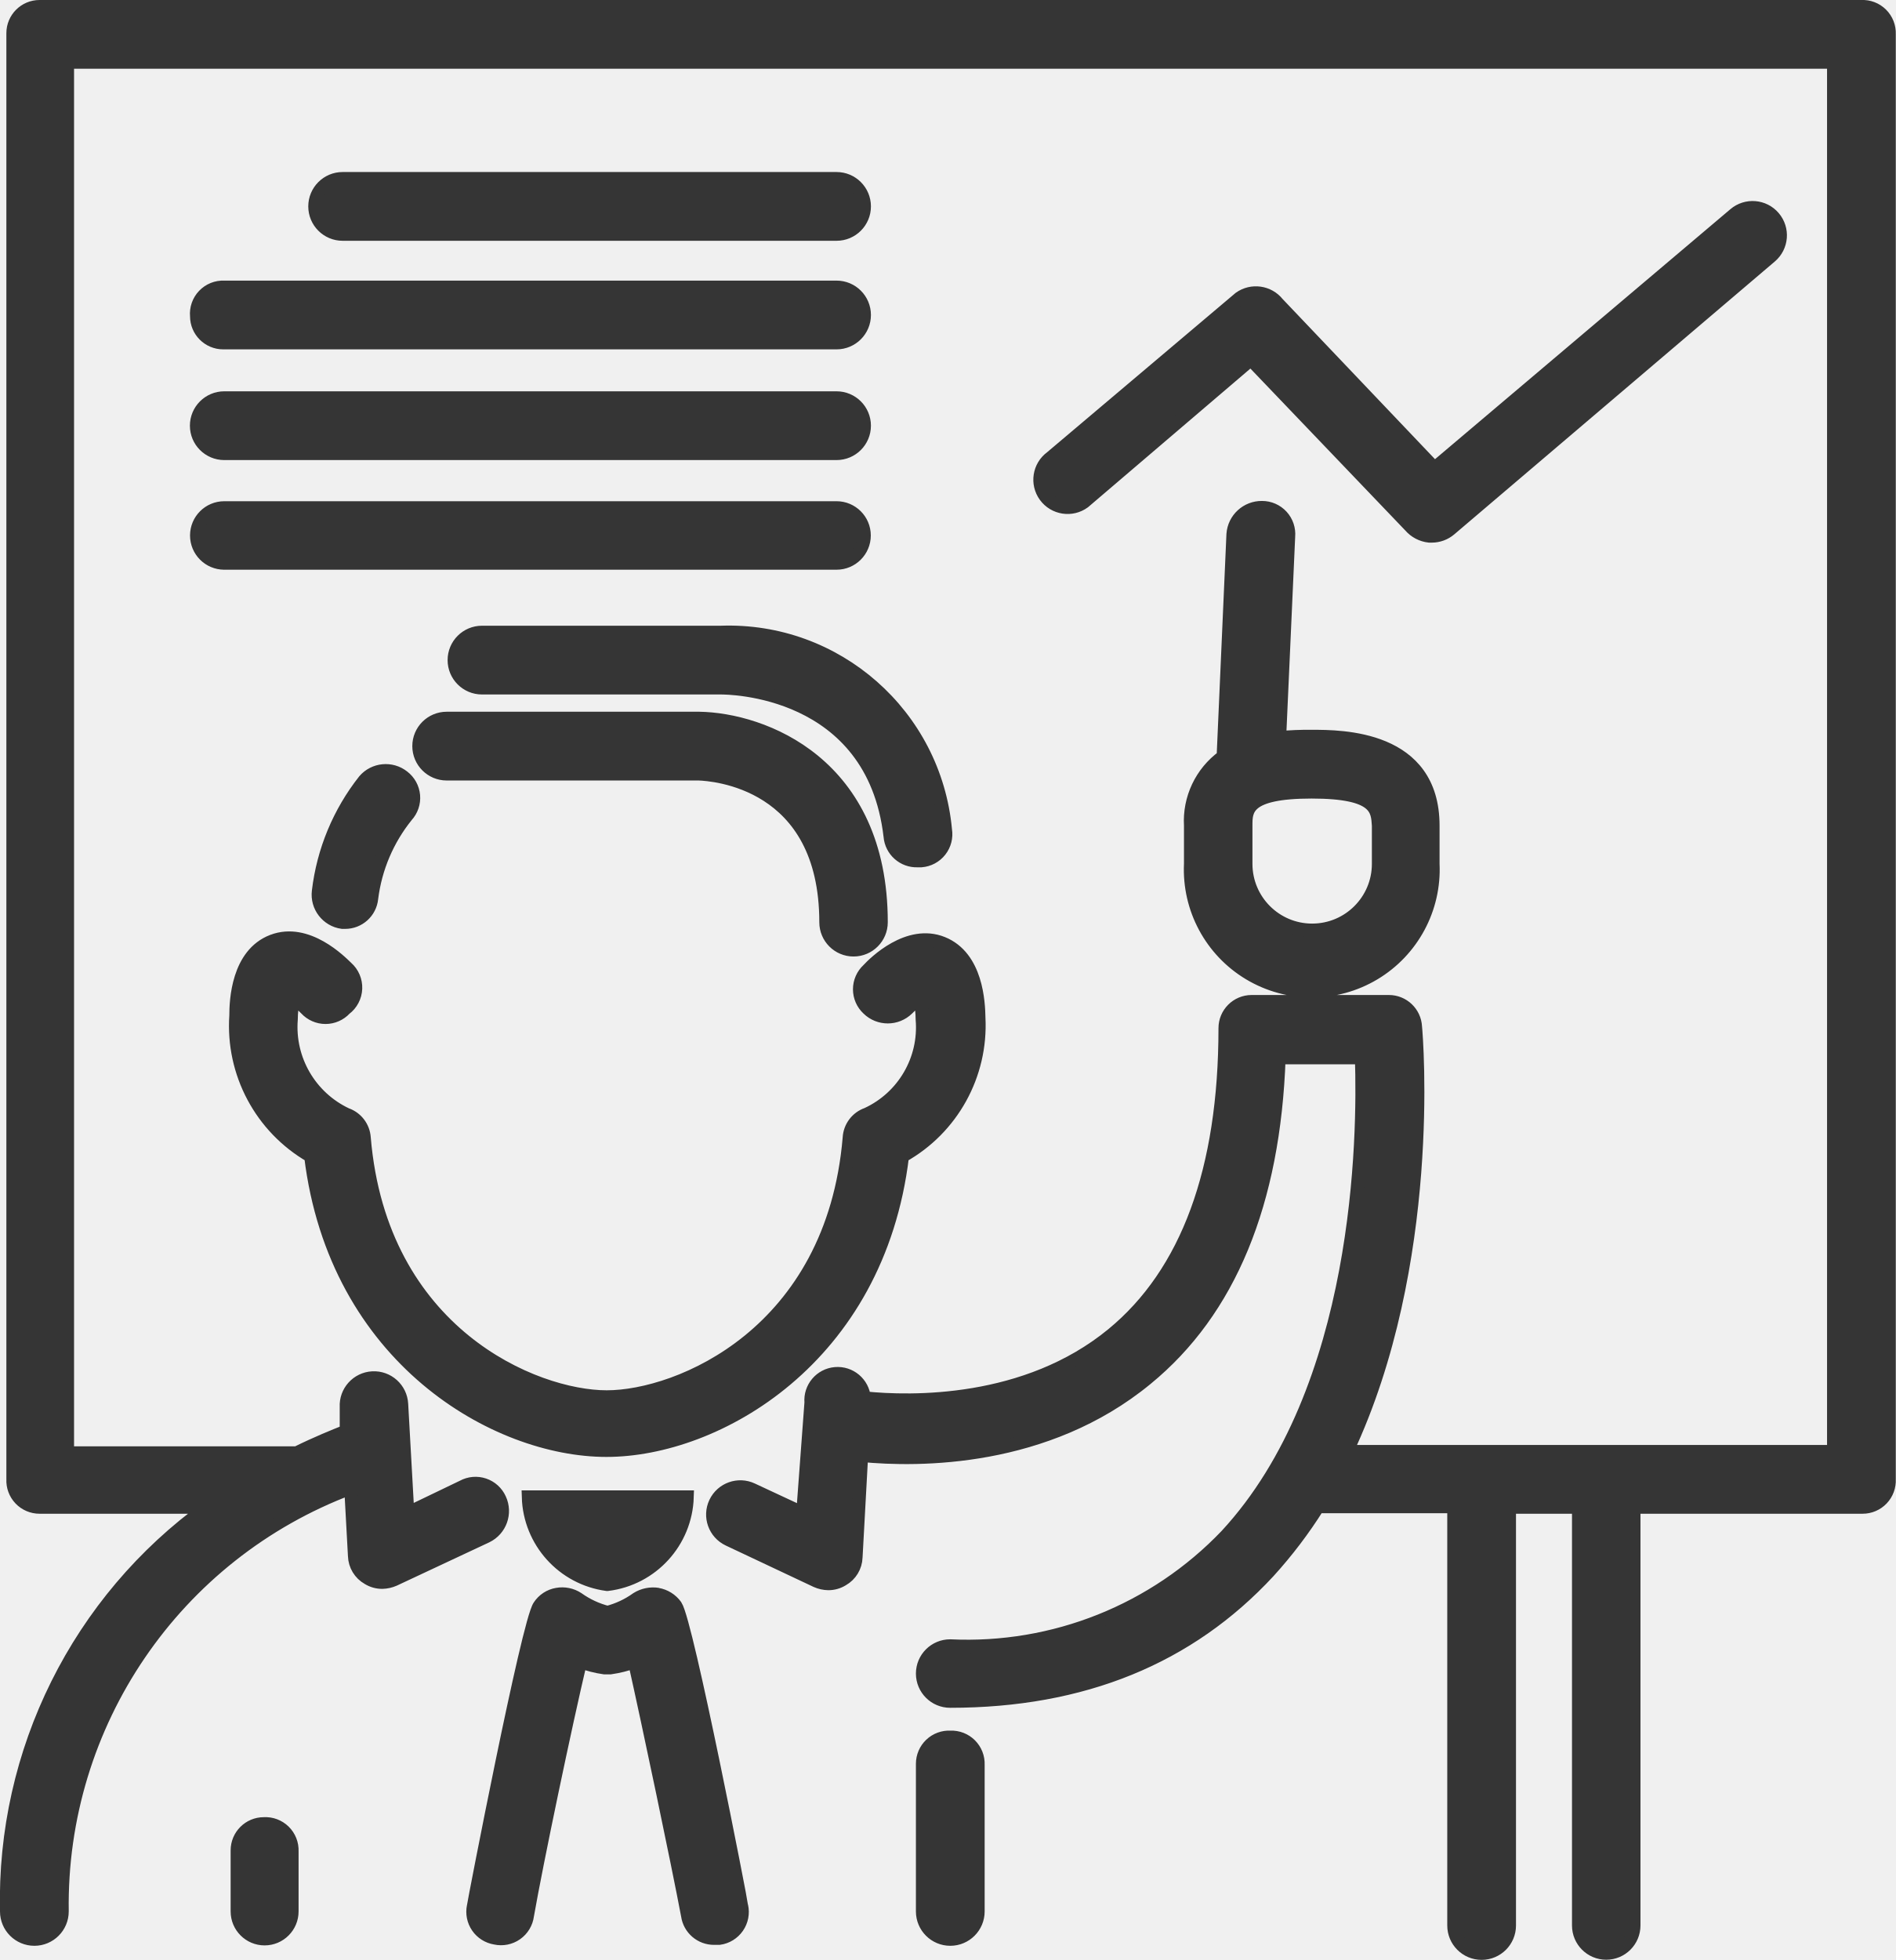
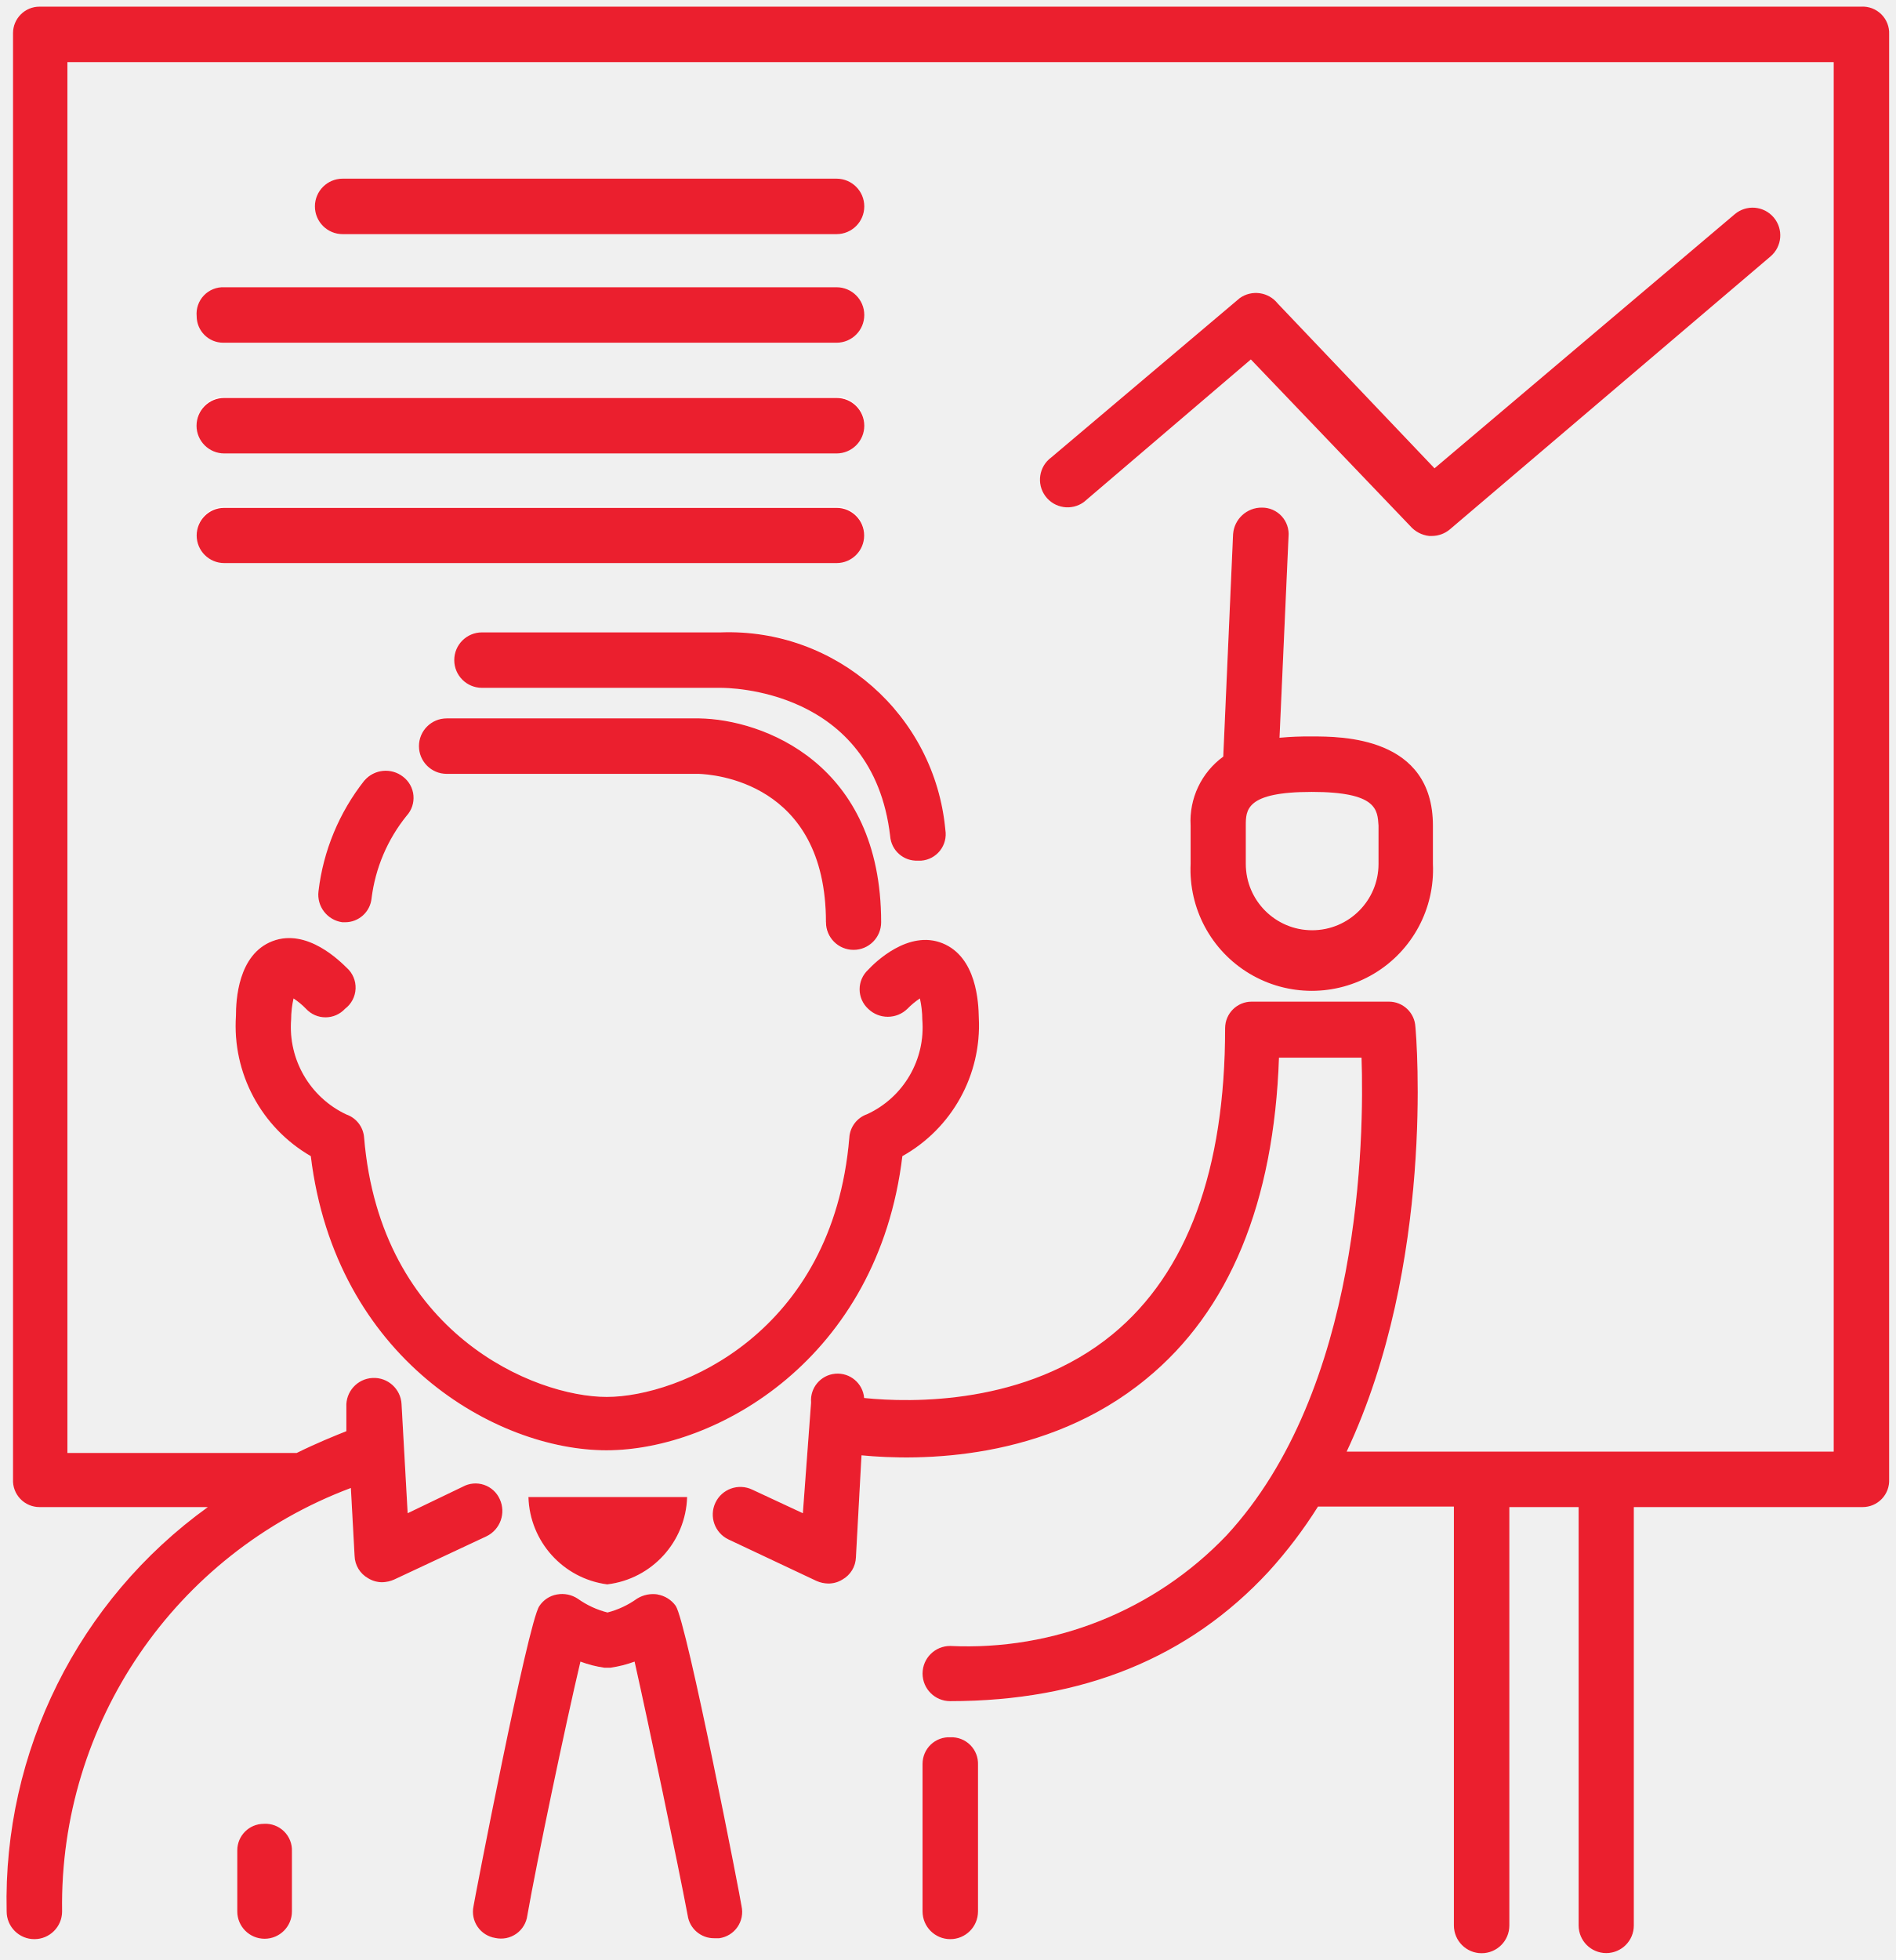
- <svg xmlns="http://www.w3.org/2000/svg" viewBox="0 0 71.42 73.83" fill="#353535">
+ <svg xmlns="http://www.w3.org/2000/svg" viewBox="0 0 71.42 73.83" fill="#EB1F2E">
  <g data-name="Layer 2">
    <g data-name="Layer 1">
-       <path d="M8.89 38.26c0-.57.07-2.31 1.38-2.81s2.56.78 2.79 1A1 1 0 0 1 13 38a1 1 0 0 1-1.47 0 2.78 2.78 0 0 0-.47-.39 3.7 3.7 0 0 0-.09.79 3.64 3.64 0 0 0 2.08 3.58 1 1 0 0 1 .67.88c.62 7.37 6.42 9.76 9.14 9.76s8.52-2.39 9.14-9.76a1 1 0 0 1 .67-.89 3.6 3.6 0 0 0 2.08-3.57 3.7 3.7 0 0 0-.09-.79 2.86 2.86 0 0 0-.47.39 1.06 1.06 0 0 1-1.48 0 1 1 0 0 1 0-1.47c.24-.26 1.51-1.52 2.8-1s1.36 2.24 1.37 2.81A5.64 5.64 0 0 1 34 43.55c-.92 7.63-7 11.08-11.15 11.08s-10.21-3.45-11.14-11.08a5.67 5.67 0 0 1-2.82-5.29m14 21.42a3.42 3.42 0 0 0 3-3.29h-5.98a3.42 3.42 0 0 0 3 3.29m1.9.38a1.15 1.15 0 0 0-.79.16 3.33 3.33 0 0 1-1.11.52 3.35 3.35 0 0 1-1.12-.52 1.07 1.07 0 0 0-.78-.16 1 1 0 0 0-.67.44c-.43.62-2.47 11.2-2.48 11.31a1 1 0 0 0 .8 1.19 1 1 0 0 0 1.21-.85c.35-2 1.44-7.2 2-9.56a4.28 4.28 0 0 0 .9.23H23a4.45 4.45 0 0 0 .91-.23c.53 2.36 1.63 7.6 2 9.56a1 1 0 0 0 1 .86h.19a1 1 0 0 0 .84-1.21c0-.11-2.06-10.69-2.48-11.31a1.06 1.06 0 0 0-.67-.44M9.94 68.7a1 1 0 0 0-1 1V72A1 1 0 0 0 11 72v-2.26a1 1 0 0 0-1-1m3.79-39.3A8.31 8.31 0 0 0 12 33.57a1.05 1.05 0 0 0 .9 1.17h.1a1 1 0 0 0 1-.9 6.16 6.16 0 0 1 1.32-3.11 1 1 0 0 0-.13-1.47 1.06 1.06 0 0 0-1.48.13m17.39 5.34a1 1 0 1 0 2.08 0c0-6-4.47-7.64-6.85-7.68h-9.5a1 1 0 0 0 0 2.09h9.5c.49 0 4.79.27 4.79 5.59m3.46-2.32h.13a1 1 0 0 0 .91-1.16 8.2 8.2 0 0 0-8.46-7.44h-9a1 1 0 1 0 0 2.09h9c.23 0 5.73 0 6.38 5.59a1 1 0 0 0 1 .93M70.13.25H1.49a1 1 0 0 0-1 1v54.47a1 1 0 0 0 1 1.05h6.34A18.25 18.25 0 0 0 .25 72a1 1 0 0 0 2.09 0 16.77 16.77 0 0 1 10.88-15.95l.14 2.56a1 1 0 0 0 .51.84 1 1 0 0 0 .54.15 1.17 1.17 0 0 0 .44-.1l3.48-1.63a1.06 1.06 0 0 0 .5-1.4 1 1 0 0 0-1.39-.47l-2.08 1-.23-4.11a1 1 0 0 0-2.08.11v.91c-.45.18-1.1.44-1.87.82H2.54V2.34h66.55v52.34H50.74c3.33-7.08 2.63-15.6 2.59-16a1 1 0 0 0-1-.95h-5.17a1 1 0 0 0-1 1c0 5.34-1.43 9.22-4.24 11.53-3.26 2.68-7.61 2.58-9.36 2.4a1 1 0 0 0-2 .17L30.25 57l-1.91-.89a1 1 0 1 0-.89 1.88l3.31 1.56a1.14 1.14 0 0 0 .45.1 1 1 0 0 0 .53-.15 1 1 0 0 0 .51-.84l.21-3.84c2.16.21 6.95.23 10.73-2.88 3.13-2.56 4.81-6.63 5-12.1h3.11c.1 3 0 12.5-5.09 18A13.51 13.51 0 0 1 35.8 62a1 1 0 0 0 0 2.08c5 0 9-1.64 12-4.88a17.38 17.38 0 0 0 1.86-2.45h5.12v15.78a1 1 0 1 0 2.09 0V56.77h2.61v15.76a1 1 0 1 0 2.08 0V56.77h8.62a1 1 0 0 0 1-1.05V1.29a1 1 0 0 0-1-1M35.81 65.44a1 1 0 0 0-1.05 1V72a1 1 0 0 0 2.09 0v-5.52a1 1 0 0 0-1-1M31.52 8.82a1 1 0 0 0 0-2.09H12.91a1 1 0 1 0 0 2.09zM7.41 11.91a1 1 0 0 0 1 1h23.11a1 1 0 0 0 0-2.09H8.45a1 1 0 0 0-1 1.05m1 5.17h23.07a1 1 0 0 0 0-2.09H8.45a1 1 0 0 0 0 2.09m0 4.13h23.07a1 1 0 0 0 0-2.08H8.45a1 1 0 0 0 0 2.08M66.71 9.66a1 1 0 0 0-1.35-1.59l-11.31 9.57-5.91-6.21a1.05 1.05 0 0 0-1.43-.2l-7.1 6a1 1 0 0 0 1.23 1.68l6.29-5.37 6 6.27a1.11 1.11 0 0 0 .72.38h.1a1.06 1.06 0 0 0 .68-.25zM48.55 20.21l-.34 7.58a11.64 11.64 0 0 1 1.21-.05c1.13 0 4.57 0 4.57 3.36v1.44a4.57 4.57 0 1 1-9.13 0V31.1a3 3 0 0 1 1.23-2.6l.37-8.38a1.08 1.08 0 0 1 1.09-1 1 1 0 0 1 1 1.08m.87 9.62c-2.48 0-2.48.68-2.48 1.27v1.44a2.48 2.48 0 0 0 5 0V31.1c0-.59 0-1.27-2.48-1.27" fill="#fff" />
-       <path d="M8.89 38.26c0-.57.07-2.31 1.38-2.81s2.56.78 2.79 1A1 1 0 0 1 13 38a1 1 0 0 1-1.47 0 2.78 2.78 0 0 0-.47-.39 3.7 3.7 0 0 0-.09.79 3.64 3.64 0 0 0 2.08 3.58 1 1 0 0 1 .67.88c.62 7.37 6.42 9.76 9.14 9.76s8.52-2.39 9.14-9.76a1 1 0 0 1 .67-.89 3.6 3.6 0 0 0 2.08-3.57 3.7 3.7 0 0 0-.09-.79 2.86 2.86 0 0 0-.47.39 1.06 1.06 0 0 1-1.48 0 1 1 0 0 1 0-1.47c.24-.26 1.51-1.52 2.8-1s1.36 2.24 1.37 2.81A5.64 5.64 0 0 1 34 43.55c-.92 7.63-7 11.08-11.15 11.08s-10.21-3.45-11.14-11.08a5.67 5.67 0 0 1-2.82-5.29zm14 21.42a3.42 3.42 0 0 0 3-3.29h-5.98a3.42 3.42 0 0 0 2.96 3.29zm1.9.38a1.15 1.15 0 0 0-.79.16 3.33 3.33 0 0 1-1.11.52 3.35 3.35 0 0 1-1.12-.52 1.07 1.07 0 0 0-.78-.16 1 1 0 0 0-.67.44c-.43.62-2.47 11.2-2.48 11.31a1 1 0 0 0 .82 1.19 1 1 0 0 0 1.21-.85c.35-2 1.44-7.2 2-9.56a4.28 4.28 0 0 0 .9.23H23a4.45 4.45 0 0 0 .91-.23c.53 2.36 1.63 7.6 2 9.56a1 1 0 0 0 1 .86h.19a1 1 0 0 0 .84-1.21c0-.11-2.06-10.69-2.48-11.31a1.06 1.06 0 0 0-.69-.43zM9.94 68.7a1 1 0 0 0-1 1V72A1 1 0 0 0 11 72v-2.26a1 1 0 0 0-1.06-1.04zm3.79-39.3A8.31 8.31 0 0 0 12 33.57a1.05 1.05 0 0 0 .9 1.17h.1a1 1 0 0 0 1-.9 6.16 6.16 0 0 1 1.32-3.11 1 1 0 0 0-.13-1.47 1.06 1.06 0 0 0-1.46.14zm17.39 5.34a1 1 0 1 0 2.08 0c0-6-4.47-7.64-6.85-7.68h-9.52a1 1 0 0 0 0 2.09h9.5c.49.02 4.79.27 4.79 5.59zm3.46-2.32h.13a1 1 0 0 0 .91-1.16 8.2 8.2 0 0 0-8.46-7.44h-9a1 1 0 1 0 0 2.09h9c.23 0 5.73 0 6.38 5.59a1 1 0 0 0 1.04.92zM70.13.25H1.49a1 1 0 0 0-1 1v54.47a1 1 0 0 0 1 1.05h6.34A18.25 18.25 0 0 0 .25 72a1 1 0 0 0 2.09 0 16.77 16.77 0 0 1 10.88-15.95l.14 2.56a1 1 0 0 0 .51.84 1 1 0 0 0 .54.15 1.17 1.17 0 0 0 .44-.1l3.48-1.63a1.06 1.06 0 0 0 .5-1.4 1 1 0 0 0-1.39-.47l-2.08 1-.23-4.11a1 1 0 0 0-2.08.11v.91c-.45.18-1.1.44-1.87.82H2.54V2.34h66.55v52.34H50.74c3.33-7.08 2.63-15.6 2.59-16a1 1 0 0 0-1-.95h-5.17a1 1 0 0 0-1 1c0 5.34-1.43 9.22-4.24 11.53-3.26 2.68-7.61 2.58-9.36 2.4a1 1 0 0 0-2 .17L30.25 57l-1.91-.89a1 1 0 1 0-.89 1.88l3.31 1.56a1.14 1.14 0 0 0 .45.1 1 1 0 0 0 .53-.15 1 1 0 0 0 .51-.84l.21-3.84c2.16.21 6.95.23 10.73-2.88 3.13-2.56 4.81-6.63 5-12.1h3.11c.1 3 0 12.5-5.09 18A13.51 13.51 0 0 1 35.8 62a1 1 0 0 0 0 2.08c5 0 9-1.64 12-4.88a17.38 17.38 0 0 0 1.86-2.45h5.12v15.78a1 1 0 1 0 2.09 0V56.77h2.61v15.76a1 1 0 1 0 2.08 0V56.77h8.62a1 1 0 0 0 1-1.05V1.29A1 1 0 0 0 70.13.25zM35.81 65.44a1 1 0 0 0-1.05 1V72a1 1 0 0 0 2.09 0v-5.52a1 1 0 0 0-1.04-1.04zM31.52 8.82a1 1 0 0 0 0-2.09H12.91a1 1 0 1 0 0 2.09zM7.41 11.91a1 1 0 0 0 1 1h23.11a1 1 0 0 0 0-2.09H8.45a1 1 0 0 0-1.04 1.09zm1 5.17h23.11a1 1 0 0 0 0-2.09H8.45a1 1 0 0 0 0 2.09zm0 4.13h23.11a1 1 0 0 0 0-2.08H8.45a1 1 0 0 0 0 2.08zm58.3-11.55a1 1 0 0 0-1.35-1.59l-11.31 9.57-5.91-6.21a1.05 1.05 0 0 0-1.43-.2l-7.1 6a1 1 0 0 0 1.23 1.68l6.29-5.37 6 6.27a1.11 1.11 0 0 0 .72.38h.1a1.06 1.06 0 0 0 .68-.25zM48.55 20.21l-.34 7.58a11.64 11.64 0 0 1 1.21-.05c1.13 0 4.57 0 4.57 3.36v1.44a4.57 4.57 0 1 1-9.13 0V31.1a3 3 0 0 1 1.23-2.6l.37-8.38a1.08 1.08 0 0 1 1.09-1 1 1 0 0 1 1 1.09zm.87 9.62c-2.48 0-2.48.68-2.48 1.27v1.44a2.48 2.48 0 0 0 5 0V31.1c-.04-.59-.04-1.27-2.52-1.27z" fill="#353535" stroke="#353535" stroke-miterlimit="10" stroke-width=".5" />
+       <path d="M8.89 38.26c0-.57.07-2.31 1.38-2.81s2.56.78 2.79 1A1 1 0 0 1 13 38a1 1 0 0 1-1.47 0 2.78 2.78 0 0 0-.47-.39 3.7 3.7 0 0 0-.09.79 3.64 3.64 0 0 0 2.08 3.58 1 1 0 0 1 .67.88c.62 7.37 6.42 9.76 9.14 9.76s8.52-2.39 9.14-9.76a1 1 0 0 1 .67-.89 3.6 3.6 0 0 0 2.08-3.57 3.7 3.7 0 0 0-.09-.79 2.86 2.86 0 0 0-.47.39 1.06 1.06 0 0 1-1.48 0 1 1 0 0 1 0-1.47c.24-.26 1.51-1.52 2.8-1s1.36 2.24 1.37 2.81A5.64 5.64 0 0 1 34 43.55c-.92 7.63-7 11.08-11.15 11.08s-10.21-3.45-11.14-11.08a5.67 5.67 0 0 1-2.82-5.29m14 21.42a3.42 3.42 0 0 0 3-3.29h-5.98a3.42 3.42 0 0 0 3 3.29m1.9.38a1.15 1.15 0 0 0-.79.16 3.33 3.33 0 0 1-1.11.52 3.35 3.35 0 0 1-1.12-.52 1.07 1.07 0 0 0-.78-.16 1 1 0 0 0-.67.44c-.43.62-2.47 11.2-2.48 11.31a1 1 0 0 0 .8 1.19 1 1 0 0 0 1.21-.85c.35-2 1.44-7.2 2-9.56a4.28 4.28 0 0 0 .9.23H23a4.45 4.45 0 0 0 .91-.23c.53 2.36 1.63 7.6 2 9.56a1 1 0 0 0 1 .86h.19a1 1 0 0 0 .84-1.21c0-.11-2.06-10.69-2.48-11.31a1.06 1.06 0 0 0-.67-.44M9.94 68.7a1 1 0 0 0-1 1V72A1 1 0 0 0 11 72v-2.26a1 1 0 0 0-1-1m3.79-39.3A8.31 8.31 0 0 0 12 33.57a1.05 1.05 0 0 0 .9 1.17h.1a1 1 0 0 0 1-.9 6.16 6.16 0 0 1 1.32-3.11 1 1 0 0 0-.13-1.47 1.06 1.06 0 0 0-1.48.13m17.39 5.34a1 1 0 1 0 2.08 0c0-6-4.47-7.64-6.85-7.68h-9.5a1 1 0 0 0 0 2.09h9.5c.49 0 4.79.27 4.79 5.59m3.46-2.32h.13a1 1 0 0 0 .91-1.16 8.2 8.2 0 0 0-8.46-7.44h-9a1 1 0 1 0 0 2.09h9c.23 0 5.73 0 6.38 5.59a1 1 0 0 0 1 .93M70.13.25H1.49a1 1 0 0 0-1 1v54.47a1 1 0 0 0 1 1.05h6.34A18.25 18.25 0 0 0 .25 72a1 1 0 0 0 2.09 0 16.77 16.77 0 0 1 10.88-15.95l.14 2.56a1 1 0 0 0 .51.84 1 1 0 0 0 .54.15 1.17 1.17 0 0 0 .44-.1l3.48-1.63a1.06 1.06 0 0 0 .5-1.4 1 1 0 0 0-1.39-.47l-2.08 1-.23-4.11a1 1 0 0 0-2.08.11v.91c-.45.18-1.1.44-1.87.82H2.54V2.34h66.55v52.34H50.74c3.33-7.08 2.63-15.6 2.59-16a1 1 0 0 0-1-.95h-5.17a1 1 0 0 0-1 1c0 5.34-1.43 9.22-4.24 11.53-3.26 2.68-7.61 2.58-9.36 2.4a1 1 0 0 0-2 .17L30.25 57l-1.91-.89a1 1 0 1 0-.89 1.88l3.31 1.56a1.14 1.14 0 0 0 .45.1 1 1 0 0 0 .53-.15 1 1 0 0 0 .51-.84l.21-3.84c2.16.21 6.95.23 10.73-2.88 3.13-2.56 4.81-6.63 5-12.1h3.11c.1 3 0 12.5-5.09 18A13.51 13.51 0 0 1 35.8 62a1 1 0 0 0 0 2.08c5 0 9-1.64 12-4.88a17.38 17.38 0 0 0 1.86-2.45h5.12v15.78a1 1 0 1 0 2.09 0V56.77h2.61v15.76a1 1 0 1 0 2.08 0V56.77h8.62a1 1 0 0 0 1-1.05V1.29a1 1 0 0 0-1-1M35.81 65.44a1 1 0 0 0-1.05 1V72a1 1 0 0 0 2.09 0v-5.52a1 1 0 0 0-1-1M31.52 8.82a1 1 0 0 0 0-2.09H12.91a1 1 0 1 0 0 2.09zM7.41 11.91a1 1 0 0 0 1 1h23.11a1 1 0 0 0 0-2.09H8.45a1 1 0 0 0-1 1.05m1 5.17h23.07a1 1 0 0 0 0-2.09H8.45a1 1 0 0 0 0 2.09m0 4.13h23.07a1 1 0 0 0 0-2.08H8.45a1 1 0 0 0 0 2.08M66.71 9.66a1 1 0 0 0-1.35-1.59l-11.31 9.57-5.91-6.21a1.05 1.05 0 0 0-1.43-.2l-7.1 6a1 1 0 0 0 1.23 1.68l6.29-5.37 6 6.27a1.11 1.11 0 0 0 .72.38h.1a1.06 1.06 0 0 0 .68-.25zM48.55 20.21l-.34 7.58a11.64 11.64 0 0 1 1.21-.05c1.13 0 4.57 0 4.57 3.36v1.44a4.57 4.57 0 1 1-9.13 0V31.1a3 3 0 0 1 1.23-2.6l.37-8.38a1.08 1.08 0 0 1 1.09-1 1 1 0 0 1 1 1.08m.87 9.62c-2.48 0-2.48.68-2.48 1.27v1.44a2.48 2.48 0 0 0 5 0V31.1c0-.59 0-1.27-2.48-1.27" fill="#fff" stroke="none" />
+       <path d="M8.89 38.26c0-.57.07-2.31 1.38-2.81s2.56.78 2.79 1A1 1 0 0 1 13 38a1 1 0 0 1-1.47 0 2.78 2.78 0 0 0-.47-.39 3.7 3.7 0 0 0-.09.79 3.64 3.64 0 0 0 2.08 3.58 1 1 0 0 1 .67.88c.62 7.37 6.42 9.76 9.14 9.76s8.52-2.39 9.14-9.76a1 1 0 0 1 .67-.89 3.6 3.6 0 0 0 2.08-3.57 3.7 3.7 0 0 0-.09-.79 2.86 2.86 0 0 0-.47.39 1.06 1.06 0 0 1-1.48 0 1 1 0 0 1 0-1.47c.24-.26 1.51-1.52 2.8-1s1.36 2.24 1.37 2.81A5.64 5.64 0 0 1 34 43.55c-.92 7.63-7 11.08-11.15 11.08s-10.21-3.45-11.14-11.08a5.67 5.67 0 0 1-2.82-5.29zm14 21.42a3.42 3.42 0 0 0 3-3.29h-5.98a3.42 3.42 0 0 0 2.96 3.29zm1.9.38a1.15 1.15 0 0 0-.79.16 3.33 3.33 0 0 1-1.11.52 3.35 3.35 0 0 1-1.12-.52 1.07 1.07 0 0 0-.78-.16 1 1 0 0 0-.67.44c-.43.62-2.47 11.2-2.48 11.31a1 1 0 0 0 .82 1.19 1 1 0 0 0 1.21-.85c.35-2 1.44-7.2 2-9.56a4.28 4.28 0 0 0 .9.23H23a4.45 4.45 0 0 0 .91-.23c.53 2.36 1.63 7.6 2 9.56a1 1 0 0 0 1 .86h.19a1 1 0 0 0 .84-1.21c0-.11-2.06-10.69-2.48-11.31a1.06 1.06 0 0 0-.69-.43zM9.94 68.7a1 1 0 0 0-1 1V72A1 1 0 0 0 11 72v-2.26a1 1 0 0 0-1.06-1.04zm3.79-39.3A8.31 8.31 0 0 0 12 33.57a1.05 1.05 0 0 0 .9 1.17h.1a1 1 0 0 0 1-.9 6.16 6.16 0 0 1 1.32-3.11 1 1 0 0 0-.13-1.47 1.06 1.06 0 0 0-1.46.14zm17.39 5.34a1 1 0 1 0 2.08 0c0-6-4.47-7.64-6.85-7.68h-9.52a1 1 0 0 0 0 2.09h9.5c.49.02 4.79.27 4.79 5.59zm3.46-2.32h.13a1 1 0 0 0 .91-1.16 8.2 8.2 0 0 0-8.46-7.44h-9a1 1 0 1 0 0 2.09h9c.23 0 5.73 0 6.38 5.59a1 1 0 0 0 1.04.92zM70.13.25H1.49a1 1 0 0 0-1 1v54.47a1 1 0 0 0 1 1.05h6.34A18.25 18.25 0 0 0 .25 72a1 1 0 0 0 2.09 0 16.77 16.77 0 0 1 10.88-15.95l.14 2.56a1 1 0 0 0 .51.84 1 1 0 0 0 .54.15 1.17 1.17 0 0 0 .44-.1l3.48-1.63a1.06 1.06 0 0 0 .5-1.4 1 1 0 0 0-1.39-.47l-2.08 1-.23-4.11a1 1 0 0 0-2.08.11v.91c-.45.18-1.1.44-1.87.82H2.54V2.34h66.55v52.34H50.74c3.33-7.08 2.63-15.6 2.59-16a1 1 0 0 0-1-.95h-5.17a1 1 0 0 0-1 1c0 5.34-1.43 9.22-4.24 11.53-3.26 2.68-7.61 2.58-9.36 2.4a1 1 0 0 0-2 .17L30.25 57l-1.91-.89a1 1 0 1 0-.89 1.88l3.31 1.56a1.14 1.14 0 0 0 .45.1 1 1 0 0 0 .53-.15 1 1 0 0 0 .51-.84l.21-3.84c2.16.21 6.95.23 10.73-2.88 3.13-2.56 4.81-6.63 5-12.1h3.11c.1 3 0 12.5-5.09 18A13.51 13.51 0 0 1 35.8 62a1 1 0 0 0 0 2.08c5 0 9-1.64 12-4.88a17.38 17.38 0 0 0 1.86-2.45h5.12v15.78a1 1 0 1 0 2.09 0V56.77h2.61v15.76a1 1 0 1 0 2.08 0V56.77h8.62a1 1 0 0 0 1-1.05V1.29A1 1 0 0 0 70.13.25zM35.81 65.44a1 1 0 0 0-1.05 1V72a1 1 0 0 0 2.09 0v-5.52a1 1 0 0 0-1.04-1.04zM31.52 8.82a1 1 0 0 0 0-2.09H12.91a1 1 0 1 0 0 2.09zM7.41 11.91a1 1 0 0 0 1 1h23.11a1 1 0 0 0 0-2.09H8.45a1 1 0 0 0-1.04 1.09zm1 5.17h23.11a1 1 0 0 0 0-2.09H8.45a1 1 0 0 0 0 2.09zm0 4.13h23.11a1 1 0 0 0 0-2.08H8.45a1 1 0 0 0 0 2.08zm58.3-11.55a1 1 0 0 0-1.35-1.59l-11.31 9.57-5.91-6.21a1.05 1.05 0 0 0-1.43-.2l-7.1 6a1 1 0 0 0 1.23 1.68l6.29-5.37 6 6.27a1.11 1.11 0 0 0 .72.38h.1a1.06 1.06 0 0 0 .68-.25zM48.55 20.21l-.34 7.58a11.64 11.64 0 0 1 1.21-.05c1.13 0 4.57 0 4.57 3.36v1.44a4.57 4.57 0 1 1-9.13 0V31.1a3 3 0 0 1 1.23-2.6l.37-8.38a1.08 1.08 0 0 1 1.09-1 1 1 0 0 1 1 1.09zm.87 9.62c-2.48 0-2.48.68-2.48 1.27v1.44a2.48 2.48 0 0 0 5 0V31.1c-.04-.59-.04-1.27-2.52-1.27z" fill="#EB1F2E" stroke="none" stroke-miterlimit="10" stroke-width=".5" />
    </g>
  </g>
</svg>
